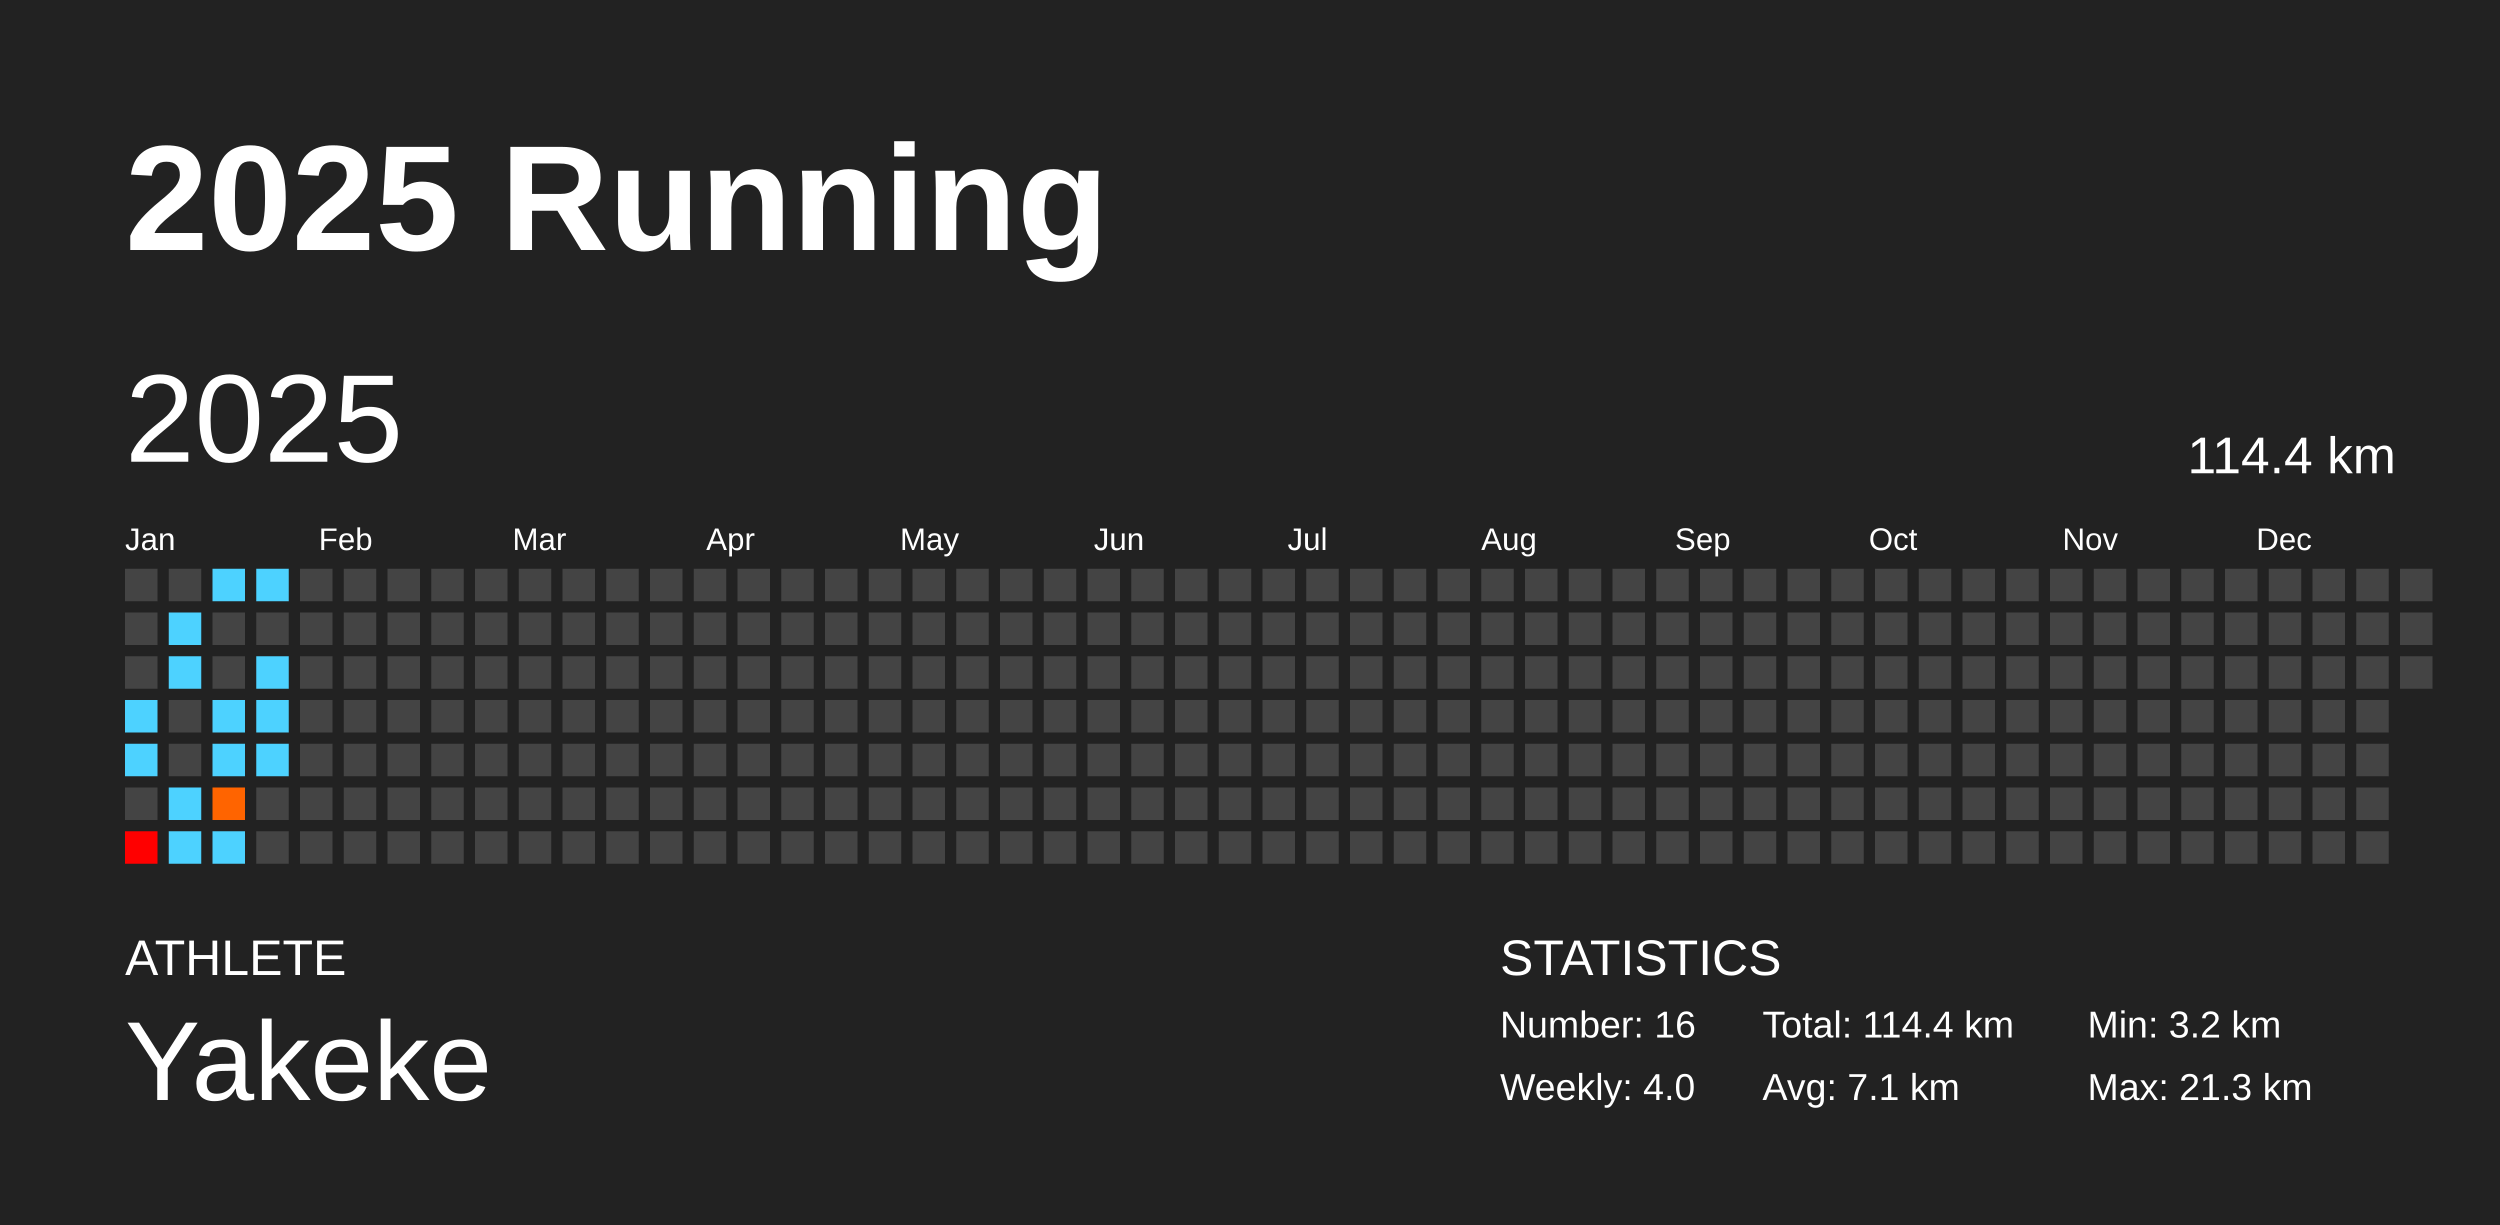
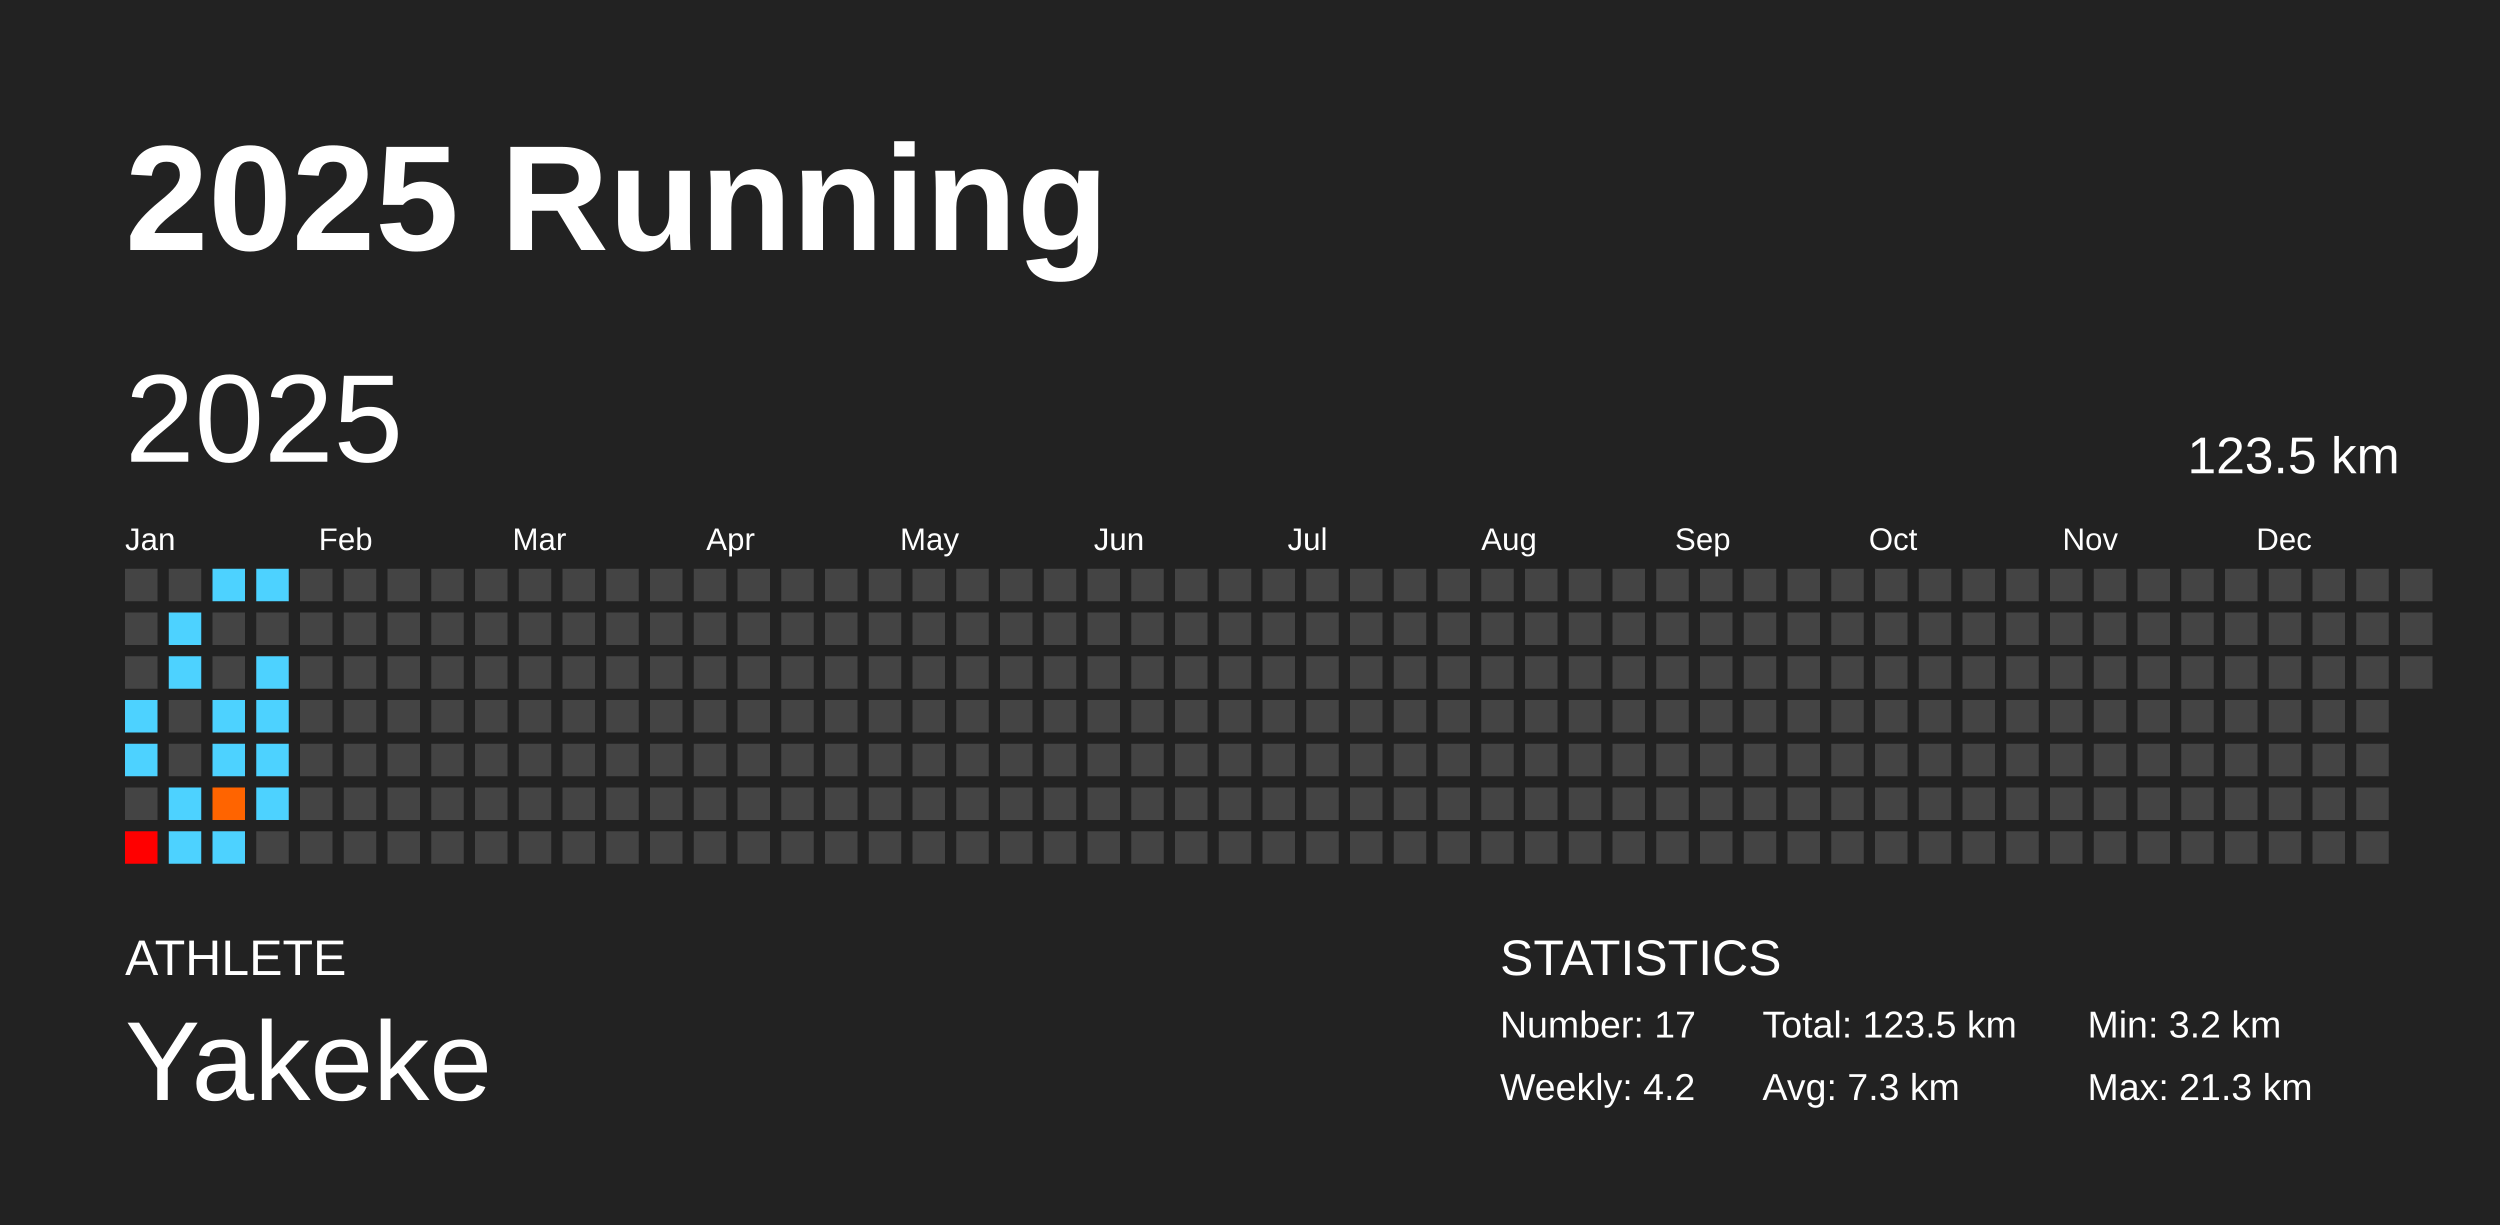
<svg xmlns="http://www.w3.org/2000/svg" baseProfile="full" height="98mm" version="1.1" viewBox="0,0,200,98" width="200mm">
  <defs />
  <rect fill="#222222" height="98" width="200" x="0" y="0" />
  <text fill="#FFFFFF" style="font-size:12px; font-family:Arial; font-weight:bold;" x="10" y="20">2025 Running</text>
  <text fill="#FFFFFF" style="font-size:4px; font-family:Arial" x="10" y="78">ATHLETE</text>
  <text fill="#FFFFFF" style="font-size:9px; font-family:Arial" x="10" y="88">Yakeke</text>
  <text fill="#FFFFFF" style="font-size:4px; font-family:Arial" x="120" y="78">STATISTICS</text>
-   <text fill="#FFFFFF" style="font-size:3px; font-family:Arial" x="120" y="83">Number: 16</text>
-   <text fill="#FFFFFF" style="font-size:3px; font-family:Arial" x="120" y="88">Weekly: 4.0</text>
-   <text fill="#FFFFFF" style="font-size:3px; font-family:Arial" x="141" y="83">Total: 114.4 km</text>
-   <text fill="#FFFFFF" style="font-size:3px; font-family:Arial" x="141" y="88">Avg: 7.1 km</text>
+   <text fill="#FFFFFF" style="font-size:3px; font-family:Arial" x="120" y="83">Number: 17</text>
+   <text fill="#FFFFFF" style="font-size:3px; font-family:Arial" x="120" y="88">Weekly: 4.2</text>
+   <text fill="#FFFFFF" style="font-size:3px; font-family:Arial" x="141" y="83">Total: 123.5 km</text>
+   <text fill="#FFFFFF" style="font-size:3px; font-family:Arial" x="141" y="88">Avg: 7.3 km</text>
  <text fill="#FFFFFF" style="font-size:3px; font-family:Arial" x="167" y="83">Min: 3.2 km</text>
  <text fill="#FFFFFF" style="font-size:3px; font-family:Arial" x="167" y="88">Max: 21.3 km</text>
  <text dominant-baseline="hanging" fill="#FFFFFF" style="font-size:10.0px; font-family:Arial;" x="10" y="30">2025</text>
-   <text dominant-baseline="hanging" fill="#FFFFFF" style="font-size:4.125px; font-family:Arial;" x="175" y="35">114.4 km</text>
+   <text dominant-baseline="hanging" fill="#FFFFFF" style="font-size:4.125px; font-family:Arial;" x="175" y="35">123.5 km</text>
  <text fill="#FFFFFF" style="font-size:2.5px; font-family:Arial" x="10.0" y="44">Jan</text>
  <text fill="#FFFFFF" style="font-size:2.5px; font-family:Arial" x="25.5" y="44">Feb</text>
  <text fill="#FFFFFF" style="font-size:2.5px; font-family:Arial" x="41.0" y="44">Mar</text>
  <text fill="#FFFFFF" style="font-size:2.5px; font-family:Arial" x="56.5" y="44">Apr</text>
  <text fill="#FFFFFF" style="font-size:2.5px; font-family:Arial" x="72.0" y="44">May</text>
  <text fill="#FFFFFF" style="font-size:2.5px; font-family:Arial" x="87.5" y="44">Jun</text>
  <text fill="#FFFFFF" style="font-size:2.5px; font-family:Arial" x="103.0" y="44">Jul</text>
  <text fill="#FFFFFF" style="font-size:2.5px; font-family:Arial" x="118.5" y="44">Aug</text>
  <text fill="#FFFFFF" style="font-size:2.5px; font-family:Arial" x="134.0" y="44">Sep</text>
  <text fill="#FFFFFF" style="font-size:2.5px; font-family:Arial" x="149.5" y="44">Oct</text>
  <text fill="#FFFFFF" style="font-size:2.5px; font-family:Arial" x="165.0" y="44">Nov</text>
  <text fill="#FFFFFF" style="font-size:2.5px; font-family:Arial" x="180.5" y="44">Dec</text>
  <rect fill="#444444" height="2.6" width="2.6" x="10.0" y="45.5" />
  <rect fill="#444444" height="2.6" width="2.6" x="10.0" y="49.0" />
  <rect fill="#444444" height="2.6" width="2.6" x="10.0" y="52.5" />
  <rect fill="#4dd2ff" height="2.6" width="2.6" x="10.0" y="56.0" />
  <rect fill="#4dd2ff" height="2.6" width="2.6" x="10.0" y="59.5" />
  <rect fill="#444444" height="2.6" width="2.6" x="10.0" y="63.0" />
  <rect fill="red" height="2.6" width="2.6" x="10.0" y="66.5" />
  <rect fill="#444444" height="2.6" width="2.6" x="13.5" y="45.5" />
  <rect fill="#4dd2ff" height="2.6" width="2.6" x="13.5" y="49.0" />
  <rect fill="#4dd2ff" height="2.6" width="2.6" x="13.5" y="52.5" />
  <rect fill="#444444" height="2.6" width="2.6" x="13.5" y="56.0" />
  <rect fill="#444444" height="2.6" width="2.6" x="13.5" y="59.5" />
  <rect fill="#4dd2ff" height="2.6" width="2.6" x="13.5" y="63.0" />
  <rect fill="#4dd2ff" height="2.6" width="2.6" x="13.5" y="66.5" />
  <rect fill="#4dd2ff" height="2.6" width="2.6" x="17.0" y="45.5" />
  <rect fill="#444444" height="2.6" width="2.6" x="17.0" y="49.0" />
  <rect fill="#444444" height="2.6" width="2.6" x="17.0" y="52.5" />
  <rect fill="#4dd2ff" height="2.6" width="2.6" x="17.0" y="56.0" />
  <rect fill="#4dd2ff" height="2.6" width="2.6" x="17.0" y="59.5" />
  <rect fill="#ff6400" height="2.6" width="2.6" x="17.0" y="63.0" />
  <rect fill="#4dd2ff" height="2.6" width="2.6" x="17.0" y="66.5" />
  <rect fill="#4dd2ff" height="2.6" width="2.6" x="20.5" y="45.5" />
  <rect fill="#444444" height="2.6" width="2.6" x="20.5" y="49.0" />
  <rect fill="#4dd2ff" height="2.6" width="2.6" x="20.5" y="52.5" />
  <rect fill="#4dd2ff" height="2.6" width="2.6" x="20.5" y="56.0" />
  <rect fill="#4dd2ff" height="2.6" width="2.6" x="20.5" y="59.5" />
-   <rect fill="#444444" height="2.6" width="2.6" x="20.5" y="63.0" />
+   <rect fill="#4dd2ff" height="2.6" width="2.6" x="20.5" y="63.0" />
  <rect fill="#444444" height="2.6" width="2.6" x="20.5" y="66.5" />
  <rect fill="#444444" height="2.6" width="2.6" x="24.0" y="45.5" />
  <rect fill="#444444" height="2.6" width="2.6" x="24.0" y="49.0" />
  <rect fill="#444444" height="2.6" width="2.6" x="24.0" y="52.5" />
  <rect fill="#444444" height="2.6" width="2.6" x="24.0" y="56.0" />
  <rect fill="#444444" height="2.6" width="2.6" x="24.0" y="59.5" />
  <rect fill="#444444" height="2.6" width="2.6" x="24.0" y="63.0" />
  <rect fill="#444444" height="2.6" width="2.6" x="24.0" y="66.5" />
  <rect fill="#444444" height="2.6" width="2.6" x="27.5" y="45.5" />
  <rect fill="#444444" height="2.6" width="2.6" x="27.5" y="49.0" />
  <rect fill="#444444" height="2.6" width="2.6" x="27.5" y="52.5" />
  <rect fill="#444444" height="2.6" width="2.6" x="27.5" y="56.0" />
  <rect fill="#444444" height="2.6" width="2.6" x="27.5" y="59.5" />
  <rect fill="#444444" height="2.6" width="2.6" x="27.5" y="63.0" />
  <rect fill="#444444" height="2.6" width="2.6" x="27.5" y="66.5" />
  <rect fill="#444444" height="2.6" width="2.6" x="31.0" y="45.5" />
  <rect fill="#444444" height="2.6" width="2.6" x="31.0" y="49.0" />
  <rect fill="#444444" height="2.6" width="2.6" x="31.0" y="52.5" />
  <rect fill="#444444" height="2.6" width="2.6" x="31.0" y="56.0" />
  <rect fill="#444444" height="2.6" width="2.6" x="31.0" y="59.5" />
  <rect fill="#444444" height="2.6" width="2.6" x="31.0" y="63.0" />
  <rect fill="#444444" height="2.6" width="2.6" x="31.0" y="66.5" />
  <rect fill="#444444" height="2.6" width="2.6" x="34.5" y="45.5" />
  <rect fill="#444444" height="2.6" width="2.6" x="34.5" y="49.0" />
  <rect fill="#444444" height="2.6" width="2.6" x="34.5" y="52.5" />
  <rect fill="#444444" height="2.6" width="2.6" x="34.5" y="56.0" />
  <rect fill="#444444" height="2.6" width="2.6" x="34.5" y="59.5" />
  <rect fill="#444444" height="2.6" width="2.6" x="34.5" y="63.0" />
  <rect fill="#444444" height="2.6" width="2.6" x="34.5" y="66.5" />
  <rect fill="#444444" height="2.6" width="2.6" x="38.0" y="45.5" />
  <rect fill="#444444" height="2.6" width="2.6" x="38.0" y="49.0" />
  <rect fill="#444444" height="2.6" width="2.6" x="38.0" y="52.5" />
  <rect fill="#444444" height="2.6" width="2.6" x="38.0" y="56.0" />
  <rect fill="#444444" height="2.6" width="2.6" x="38.0" y="59.5" />
  <rect fill="#444444" height="2.6" width="2.6" x="38.0" y="63.0" />
  <rect fill="#444444" height="2.6" width="2.6" x="38.0" y="66.5" />
  <rect fill="#444444" height="2.6" width="2.6" x="41.5" y="45.5" />
  <rect fill="#444444" height="2.6" width="2.6" x="41.5" y="49.0" />
  <rect fill="#444444" height="2.6" width="2.6" x="41.5" y="52.5" />
  <rect fill="#444444" height="2.6" width="2.6" x="41.5" y="56.0" />
  <rect fill="#444444" height="2.6" width="2.6" x="41.5" y="59.5" />
  <rect fill="#444444" height="2.6" width="2.6" x="41.5" y="63.0" />
  <rect fill="#444444" height="2.6" width="2.6" x="41.5" y="66.5" />
  <rect fill="#444444" height="2.6" width="2.6" x="45.0" y="45.5" />
  <rect fill="#444444" height="2.6" width="2.6" x="45.0" y="49.0" />
  <rect fill="#444444" height="2.6" width="2.6" x="45.0" y="52.5" />
  <rect fill="#444444" height="2.6" width="2.6" x="45.0" y="56.0" />
  <rect fill="#444444" height="2.6" width="2.6" x="45.0" y="59.5" />
  <rect fill="#444444" height="2.6" width="2.6" x="45.0" y="63.0" />
  <rect fill="#444444" height="2.6" width="2.6" x="45.0" y="66.5" />
  <rect fill="#444444" height="2.6" width="2.6" x="48.5" y="45.5" />
  <rect fill="#444444" height="2.6" width="2.6" x="48.5" y="49.0" />
  <rect fill="#444444" height="2.6" width="2.6" x="48.5" y="52.5" />
  <rect fill="#444444" height="2.6" width="2.6" x="48.5" y="56.0" />
  <rect fill="#444444" height="2.6" width="2.6" x="48.5" y="59.5" />
  <rect fill="#444444" height="2.6" width="2.6" x="48.5" y="63.0" />
  <rect fill="#444444" height="2.6" width="2.6" x="48.5" y="66.5" />
  <rect fill="#444444" height="2.6" width="2.6" x="52.0" y="45.5" />
  <rect fill="#444444" height="2.6" width="2.6" x="52.0" y="49.0" />
  <rect fill="#444444" height="2.6" width="2.6" x="52.0" y="52.5" />
  <rect fill="#444444" height="2.6" width="2.6" x="52.0" y="56.0" />
  <rect fill="#444444" height="2.6" width="2.6" x="52.0" y="59.5" />
  <rect fill="#444444" height="2.6" width="2.6" x="52.0" y="63.0" />
  <rect fill="#444444" height="2.6" width="2.6" x="52.0" y="66.5" />
  <rect fill="#444444" height="2.6" width="2.6" x="55.5" y="45.5" />
  <rect fill="#444444" height="2.6" width="2.6" x="55.5" y="49.0" />
  <rect fill="#444444" height="2.6" width="2.6" x="55.5" y="52.5" />
  <rect fill="#444444" height="2.6" width="2.6" x="55.5" y="56.0" />
  <rect fill="#444444" height="2.6" width="2.6" x="55.5" y="59.5" />
  <rect fill="#444444" height="2.6" width="2.6" x="55.5" y="63.0" />
  <rect fill="#444444" height="2.6" width="2.6" x="55.5" y="66.5" />
  <rect fill="#444444" height="2.6" width="2.6" x="59.0" y="45.5" />
  <rect fill="#444444" height="2.6" width="2.6" x="59.0" y="49.0" />
  <rect fill="#444444" height="2.6" width="2.6" x="59.0" y="52.5" />
  <rect fill="#444444" height="2.6" width="2.6" x="59.0" y="56.0" />
  <rect fill="#444444" height="2.6" width="2.6" x="59.0" y="59.5" />
  <rect fill="#444444" height="2.6" width="2.6" x="59.0" y="63.0" />
  <rect fill="#444444" height="2.6" width="2.6" x="59.0" y="66.5" />
  <rect fill="#444444" height="2.6" width="2.6" x="62.5" y="45.5" />
  <rect fill="#444444" height="2.6" width="2.6" x="62.5" y="49.0" />
  <rect fill="#444444" height="2.6" width="2.6" x="62.5" y="52.5" />
  <rect fill="#444444" height="2.6" width="2.6" x="62.5" y="56.0" />
  <rect fill="#444444" height="2.6" width="2.6" x="62.5" y="59.5" />
  <rect fill="#444444" height="2.6" width="2.6" x="62.5" y="63.0" />
  <rect fill="#444444" height="2.6" width="2.6" x="62.5" y="66.5" />
  <rect fill="#444444" height="2.6" width="2.6" x="66.0" y="45.5" />
  <rect fill="#444444" height="2.6" width="2.6" x="66.0" y="49.0" />
  <rect fill="#444444" height="2.6" width="2.6" x="66.0" y="52.5" />
  <rect fill="#444444" height="2.6" width="2.6" x="66.0" y="56.0" />
  <rect fill="#444444" height="2.6" width="2.6" x="66.0" y="59.5" />
  <rect fill="#444444" height="2.6" width="2.6" x="66.0" y="63.0" />
  <rect fill="#444444" height="2.6" width="2.6" x="66.0" y="66.5" />
  <rect fill="#444444" height="2.6" width="2.6" x="69.5" y="45.5" />
  <rect fill="#444444" height="2.6" width="2.6" x="69.5" y="49.0" />
  <rect fill="#444444" height="2.6" width="2.6" x="69.5" y="52.5" />
  <rect fill="#444444" height="2.6" width="2.6" x="69.5" y="56.0" />
  <rect fill="#444444" height="2.6" width="2.6" x="69.5" y="59.5" />
  <rect fill="#444444" height="2.6" width="2.6" x="69.5" y="63.0" />
  <rect fill="#444444" height="2.6" width="2.6" x="69.5" y="66.5" />
  <rect fill="#444444" height="2.6" width="2.6" x="73.0" y="45.5" />
  <rect fill="#444444" height="2.6" width="2.6" x="73.0" y="49.0" />
  <rect fill="#444444" height="2.6" width="2.6" x="73.0" y="52.5" />
  <rect fill="#444444" height="2.6" width="2.6" x="73.0" y="56.0" />
  <rect fill="#444444" height="2.6" width="2.6" x="73.0" y="59.5" />
  <rect fill="#444444" height="2.6" width="2.6" x="73.0" y="63.0" />
  <rect fill="#444444" height="2.6" width="2.6" x="73.0" y="66.5" />
  <rect fill="#444444" height="2.6" width="2.6" x="76.5" y="45.5" />
  <rect fill="#444444" height="2.6" width="2.6" x="76.5" y="49.0" />
  <rect fill="#444444" height="2.6" width="2.6" x="76.5" y="52.5" />
  <rect fill="#444444" height="2.6" width="2.6" x="76.5" y="56.0" />
  <rect fill="#444444" height="2.6" width="2.6" x="76.5" y="59.5" />
  <rect fill="#444444" height="2.6" width="2.6" x="76.5" y="63.0" />
  <rect fill="#444444" height="2.6" width="2.6" x="76.5" y="66.5" />
  <rect fill="#444444" height="2.6" width="2.6" x="80.0" y="45.5" />
  <rect fill="#444444" height="2.6" width="2.6" x="80.0" y="49.0" />
  <rect fill="#444444" height="2.6" width="2.6" x="80.0" y="52.5" />
  <rect fill="#444444" height="2.6" width="2.6" x="80.0" y="56.0" />
  <rect fill="#444444" height="2.6" width="2.6" x="80.0" y="59.5" />
  <rect fill="#444444" height="2.6" width="2.6" x="80.0" y="63.0" />
  <rect fill="#444444" height="2.6" width="2.6" x="80.0" y="66.5" />
  <rect fill="#444444" height="2.6" width="2.6" x="83.5" y="45.5" />
  <rect fill="#444444" height="2.6" width="2.6" x="83.5" y="49.0" />
  <rect fill="#444444" height="2.6" width="2.6" x="83.5" y="52.5" />
  <rect fill="#444444" height="2.6" width="2.6" x="83.5" y="56.0" />
  <rect fill="#444444" height="2.6" width="2.6" x="83.5" y="59.5" />
  <rect fill="#444444" height="2.6" width="2.6" x="83.5" y="63.0" />
  <rect fill="#444444" height="2.6" width="2.6" x="83.5" y="66.5" />
  <rect fill="#444444" height="2.6" width="2.6" x="87.0" y="45.5" />
  <rect fill="#444444" height="2.6" width="2.6" x="87.0" y="49.0" />
  <rect fill="#444444" height="2.6" width="2.6" x="87.0" y="52.5" />
  <rect fill="#444444" height="2.6" width="2.6" x="87.0" y="56.0" />
  <rect fill="#444444" height="2.6" width="2.6" x="87.0" y="59.5" />
  <rect fill="#444444" height="2.6" width="2.6" x="87.0" y="63.0" />
  <rect fill="#444444" height="2.6" width="2.6" x="87.0" y="66.5" />
  <rect fill="#444444" height="2.6" width="2.6" x="90.5" y="45.5" />
  <rect fill="#444444" height="2.6" width="2.6" x="90.5" y="49.0" />
  <rect fill="#444444" height="2.6" width="2.6" x="90.5" y="52.5" />
  <rect fill="#444444" height="2.6" width="2.6" x="90.5" y="56.0" />
  <rect fill="#444444" height="2.6" width="2.6" x="90.5" y="59.5" />
  <rect fill="#444444" height="2.6" width="2.6" x="90.5" y="63.0" />
  <rect fill="#444444" height="2.6" width="2.6" x="90.5" y="66.5" />
  <rect fill="#444444" height="2.6" width="2.6" x="94.0" y="45.5" />
  <rect fill="#444444" height="2.6" width="2.6" x="94.0" y="49.0" />
  <rect fill="#444444" height="2.6" width="2.6" x="94.0" y="52.5" />
  <rect fill="#444444" height="2.6" width="2.6" x="94.0" y="56.0" />
  <rect fill="#444444" height="2.6" width="2.6" x="94.0" y="59.5" />
  <rect fill="#444444" height="2.6" width="2.6" x="94.0" y="63.0" />
  <rect fill="#444444" height="2.6" width="2.6" x="94.0" y="66.5" />
  <rect fill="#444444" height="2.6" width="2.6" x="97.5" y="45.5" />
  <rect fill="#444444" height="2.6" width="2.6" x="97.5" y="49.0" />
  <rect fill="#444444" height="2.6" width="2.6" x="97.5" y="52.5" />
  <rect fill="#444444" height="2.6" width="2.6" x="97.5" y="56.0" />
  <rect fill="#444444" height="2.6" width="2.6" x="97.5" y="59.5" />
  <rect fill="#444444" height="2.6" width="2.6" x="97.5" y="63.0" />
  <rect fill="#444444" height="2.6" width="2.6" x="97.5" y="66.5" />
  <rect fill="#444444" height="2.6" width="2.6" x="101.0" y="45.5" />
  <rect fill="#444444" height="2.6" width="2.6" x="101.0" y="49.0" />
  <rect fill="#444444" height="2.6" width="2.6" x="101.0" y="52.5" />
  <rect fill="#444444" height="2.6" width="2.6" x="101.0" y="56.0" />
  <rect fill="#444444" height="2.6" width="2.6" x="101.0" y="59.5" />
  <rect fill="#444444" height="2.6" width="2.6" x="101.0" y="63.0" />
  <rect fill="#444444" height="2.6" width="2.6" x="101.0" y="66.5" />
  <rect fill="#444444" height="2.6" width="2.6" x="104.5" y="45.5" />
  <rect fill="#444444" height="2.6" width="2.6" x="104.5" y="49.0" />
  <rect fill="#444444" height="2.6" width="2.6" x="104.5" y="52.5" />
  <rect fill="#444444" height="2.6" width="2.6" x="104.5" y="56.0" />
  <rect fill="#444444" height="2.6" width="2.6" x="104.5" y="59.5" />
  <rect fill="#444444" height="2.6" width="2.6" x="104.5" y="63.0" />
  <rect fill="#444444" height="2.6" width="2.6" x="104.5" y="66.5" />
  <rect fill="#444444" height="2.6" width="2.6" x="108.0" y="45.5" />
  <rect fill="#444444" height="2.6" width="2.6" x="108.0" y="49.0" />
  <rect fill="#444444" height="2.6" width="2.6" x="108.0" y="52.5" />
  <rect fill="#444444" height="2.6" width="2.6" x="108.0" y="56.0" />
  <rect fill="#444444" height="2.6" width="2.6" x="108.0" y="59.5" />
  <rect fill="#444444" height="2.6" width="2.6" x="108.0" y="63.0" />
  <rect fill="#444444" height="2.6" width="2.6" x="108.0" y="66.5" />
  <rect fill="#444444" height="2.6" width="2.6" x="111.5" y="45.5" />
  <rect fill="#444444" height="2.6" width="2.6" x="111.5" y="49.0" />
  <rect fill="#444444" height="2.6" width="2.6" x="111.5" y="52.5" />
  <rect fill="#444444" height="2.6" width="2.6" x="111.5" y="56.0" />
  <rect fill="#444444" height="2.6" width="2.6" x="111.5" y="59.5" />
  <rect fill="#444444" height="2.6" width="2.6" x="111.5" y="63.0" />
  <rect fill="#444444" height="2.6" width="2.6" x="111.5" y="66.5" />
  <rect fill="#444444" height="2.6" width="2.6" x="115.0" y="45.5" />
  <rect fill="#444444" height="2.6" width="2.6" x="115.0" y="49.0" />
  <rect fill="#444444" height="2.6" width="2.6" x="115.0" y="52.5" />
  <rect fill="#444444" height="2.6" width="2.6" x="115.0" y="56.0" />
  <rect fill="#444444" height="2.6" width="2.6" x="115.0" y="59.5" />
  <rect fill="#444444" height="2.6" width="2.6" x="115.0" y="63.0" />
  <rect fill="#444444" height="2.6" width="2.6" x="115.0" y="66.5" />
  <rect fill="#444444" height="2.6" width="2.6" x="118.5" y="45.5" />
  <rect fill="#444444" height="2.6" width="2.6" x="118.5" y="49.0" />
  <rect fill="#444444" height="2.6" width="2.6" x="118.5" y="52.5" />
  <rect fill="#444444" height="2.6" width="2.6" x="118.5" y="56.0" />
  <rect fill="#444444" height="2.6" width="2.6" x="118.5" y="59.5" />
  <rect fill="#444444" height="2.6" width="2.6" x="118.5" y="63.0" />
  <rect fill="#444444" height="2.6" width="2.6" x="118.5" y="66.5" />
  <rect fill="#444444" height="2.6" width="2.6" x="122.0" y="45.5" />
  <rect fill="#444444" height="2.6" width="2.6" x="122.0" y="49.0" />
  <rect fill="#444444" height="2.6" width="2.6" x="122.0" y="52.5" />
  <rect fill="#444444" height="2.6" width="2.6" x="122.0" y="56.0" />
  <rect fill="#444444" height="2.6" width="2.6" x="122.0" y="59.5" />
  <rect fill="#444444" height="2.6" width="2.6" x="122.0" y="63.0" />
  <rect fill="#444444" height="2.6" width="2.6" x="122.0" y="66.5" />
  <rect fill="#444444" height="2.6" width="2.6" x="125.5" y="45.5" />
  <rect fill="#444444" height="2.6" width="2.6" x="125.5" y="49.0" />
  <rect fill="#444444" height="2.6" width="2.6" x="125.5" y="52.5" />
  <rect fill="#444444" height="2.6" width="2.6" x="125.5" y="56.0" />
  <rect fill="#444444" height="2.6" width="2.6" x="125.5" y="59.5" />
  <rect fill="#444444" height="2.6" width="2.6" x="125.5" y="63.0" />
  <rect fill="#444444" height="2.6" width="2.6" x="125.5" y="66.5" />
  <rect fill="#444444" height="2.6" width="2.6" x="129.0" y="45.5" />
  <rect fill="#444444" height="2.6" width="2.6" x="129.0" y="49.0" />
  <rect fill="#444444" height="2.6" width="2.6" x="129.0" y="52.5" />
  <rect fill="#444444" height="2.6" width="2.6" x="129.0" y="56.0" />
  <rect fill="#444444" height="2.6" width="2.6" x="129.0" y="59.5" />
  <rect fill="#444444" height="2.6" width="2.6" x="129.0" y="63.0" />
  <rect fill="#444444" height="2.6" width="2.6" x="129.0" y="66.5" />
  <rect fill="#444444" height="2.6" width="2.6" x="132.5" y="45.5" />
  <rect fill="#444444" height="2.6" width="2.6" x="132.5" y="49.0" />
  <rect fill="#444444" height="2.6" width="2.6" x="132.5" y="52.5" />
  <rect fill="#444444" height="2.6" width="2.6" x="132.5" y="56.0" />
  <rect fill="#444444" height="2.6" width="2.6" x="132.5" y="59.5" />
  <rect fill="#444444" height="2.6" width="2.6" x="132.5" y="63.0" />
  <rect fill="#444444" height="2.6" width="2.6" x="132.5" y="66.5" />
  <rect fill="#444444" height="2.6" width="2.6" x="136.0" y="45.5" />
  <rect fill="#444444" height="2.6" width="2.6" x="136.0" y="49.0" />
  <rect fill="#444444" height="2.6" width="2.6" x="136.0" y="52.5" />
  <rect fill="#444444" height="2.6" width="2.6" x="136.0" y="56.0" />
  <rect fill="#444444" height="2.6" width="2.6" x="136.0" y="59.5" />
  <rect fill="#444444" height="2.6" width="2.6" x="136.0" y="63.0" />
  <rect fill="#444444" height="2.6" width="2.6" x="136.0" y="66.5" />
  <rect fill="#444444" height="2.6" width="2.6" x="139.5" y="45.5" />
  <rect fill="#444444" height="2.6" width="2.6" x="139.5" y="49.0" />
  <rect fill="#444444" height="2.6" width="2.6" x="139.5" y="52.5" />
  <rect fill="#444444" height="2.6" width="2.6" x="139.5" y="56.0" />
  <rect fill="#444444" height="2.6" width="2.6" x="139.5" y="59.5" />
  <rect fill="#444444" height="2.6" width="2.6" x="139.5" y="63.0" />
  <rect fill="#444444" height="2.6" width="2.6" x="139.5" y="66.5" />
  <rect fill="#444444" height="2.6" width="2.6" x="143.0" y="45.5" />
  <rect fill="#444444" height="2.6" width="2.6" x="143.0" y="49.0" />
  <rect fill="#444444" height="2.6" width="2.6" x="143.0" y="52.5" />
  <rect fill="#444444" height="2.6" width="2.6" x="143.0" y="56.0" />
  <rect fill="#444444" height="2.6" width="2.6" x="143.0" y="59.5" />
  <rect fill="#444444" height="2.6" width="2.6" x="143.0" y="63.0" />
  <rect fill="#444444" height="2.6" width="2.6" x="143.0" y="66.5" />
  <rect fill="#444444" height="2.6" width="2.6" x="146.5" y="45.5" />
  <rect fill="#444444" height="2.6" width="2.6" x="146.5" y="49.0" />
  <rect fill="#444444" height="2.6" width="2.6" x="146.5" y="52.5" />
  <rect fill="#444444" height="2.6" width="2.6" x="146.5" y="56.0" />
  <rect fill="#444444" height="2.6" width="2.6" x="146.5" y="59.5" />
  <rect fill="#444444" height="2.6" width="2.6" x="146.5" y="63.0" />
  <rect fill="#444444" height="2.6" width="2.6" x="146.5" y="66.5" />
  <rect fill="#444444" height="2.6" width="2.6" x="150.0" y="45.5" />
  <rect fill="#444444" height="2.6" width="2.6" x="150.0" y="49.0" />
  <rect fill="#444444" height="2.6" width="2.6" x="150.0" y="52.5" />
  <rect fill="#444444" height="2.6" width="2.6" x="150.0" y="56.0" />
  <rect fill="#444444" height="2.6" width="2.6" x="150.0" y="59.5" />
  <rect fill="#444444" height="2.6" width="2.6" x="150.0" y="63.0" />
  <rect fill="#444444" height="2.6" width="2.6" x="150.0" y="66.5" />
  <rect fill="#444444" height="2.6" width="2.6" x="153.5" y="45.5" />
  <rect fill="#444444" height="2.6" width="2.6" x="153.5" y="49.0" />
  <rect fill="#444444" height="2.6" width="2.6" x="153.5" y="52.5" />
  <rect fill="#444444" height="2.6" width="2.6" x="153.5" y="56.0" />
  <rect fill="#444444" height="2.6" width="2.6" x="153.5" y="59.5" />
  <rect fill="#444444" height="2.6" width="2.6" x="153.5" y="63.0" />
  <rect fill="#444444" height="2.6" width="2.6" x="153.5" y="66.5" />
  <rect fill="#444444" height="2.6" width="2.6" x="157.0" y="45.5" />
  <rect fill="#444444" height="2.6" width="2.6" x="157.0" y="49.0" />
  <rect fill="#444444" height="2.6" width="2.6" x="157.0" y="52.5" />
  <rect fill="#444444" height="2.6" width="2.6" x="157.0" y="56.0" />
  <rect fill="#444444" height="2.6" width="2.6" x="157.0" y="59.5" />
  <rect fill="#444444" height="2.6" width="2.6" x="157.0" y="63.0" />
  <rect fill="#444444" height="2.6" width="2.6" x="157.0" y="66.5" />
  <rect fill="#444444" height="2.6" width="2.6" x="160.5" y="45.5" />
  <rect fill="#444444" height="2.6" width="2.6" x="160.5" y="49.0" />
  <rect fill="#444444" height="2.6" width="2.6" x="160.5" y="52.5" />
  <rect fill="#444444" height="2.6" width="2.6" x="160.5" y="56.0" />
  <rect fill="#444444" height="2.6" width="2.6" x="160.5" y="59.5" />
  <rect fill="#444444" height="2.6" width="2.6" x="160.5" y="63.0" />
  <rect fill="#444444" height="2.6" width="2.6" x="160.5" y="66.5" />
  <rect fill="#444444" height="2.6" width="2.6" x="164.0" y="45.5" />
  <rect fill="#444444" height="2.6" width="2.6" x="164.0" y="49.0" />
  <rect fill="#444444" height="2.6" width="2.6" x="164.0" y="52.5" />
  <rect fill="#444444" height="2.6" width="2.6" x="164.0" y="56.0" />
  <rect fill="#444444" height="2.6" width="2.6" x="164.0" y="59.5" />
  <rect fill="#444444" height="2.6" width="2.6" x="164.0" y="63.0" />
  <rect fill="#444444" height="2.6" width="2.6" x="164.0" y="66.5" />
  <rect fill="#444444" height="2.6" width="2.6" x="167.5" y="45.5" />
  <rect fill="#444444" height="2.6" width="2.6" x="167.5" y="49.0" />
  <rect fill="#444444" height="2.6" width="2.6" x="167.5" y="52.5" />
  <rect fill="#444444" height="2.6" width="2.6" x="167.5" y="56.0" />
  <rect fill="#444444" height="2.6" width="2.6" x="167.5" y="59.5" />
  <rect fill="#444444" height="2.6" width="2.6" x="167.5" y="63.0" />
  <rect fill="#444444" height="2.6" width="2.6" x="167.5" y="66.5" />
  <rect fill="#444444" height="2.6" width="2.6" x="171.0" y="45.5" />
  <rect fill="#444444" height="2.6" width="2.6" x="171.0" y="49.0" />
  <rect fill="#444444" height="2.6" width="2.6" x="171.0" y="52.5" />
  <rect fill="#444444" height="2.6" width="2.6" x="171.0" y="56.0" />
  <rect fill="#444444" height="2.6" width="2.6" x="171.0" y="59.5" />
  <rect fill="#444444" height="2.6" width="2.6" x="171.0" y="63.0" />
  <rect fill="#444444" height="2.6" width="2.6" x="171.0" y="66.5" />
  <rect fill="#444444" height="2.6" width="2.6" x="174.5" y="45.5" />
  <rect fill="#444444" height="2.6" width="2.6" x="174.5" y="49.0" />
  <rect fill="#444444" height="2.6" width="2.6" x="174.5" y="52.5" />
  <rect fill="#444444" height="2.6" width="2.6" x="174.5" y="56.0" />
  <rect fill="#444444" height="2.6" width="2.6" x="174.5" y="59.5" />
  <rect fill="#444444" height="2.6" width="2.6" x="174.5" y="63.0" />
  <rect fill="#444444" height="2.6" width="2.6" x="174.5" y="66.5" />
  <rect fill="#444444" height="2.6" width="2.6" x="178.0" y="45.5" />
  <rect fill="#444444" height="2.6" width="2.6" x="178.0" y="49.0" />
  <rect fill="#444444" height="2.6" width="2.6" x="178.0" y="52.5" />
  <rect fill="#444444" height="2.6" width="2.6" x="178.0" y="56.0" />
  <rect fill="#444444" height="2.6" width="2.6" x="178.0" y="59.5" />
  <rect fill="#444444" height="2.6" width="2.6" x="178.0" y="63.0" />
  <rect fill="#444444" height="2.6" width="2.6" x="178.0" y="66.5" />
  <rect fill="#444444" height="2.6" width="2.6" x="181.5" y="45.5" />
  <rect fill="#444444" height="2.6" width="2.6" x="181.5" y="49.0" />
  <rect fill="#444444" height="2.6" width="2.6" x="181.5" y="52.5" />
  <rect fill="#444444" height="2.6" width="2.6" x="181.5" y="56.0" />
  <rect fill="#444444" height="2.6" width="2.6" x="181.5" y="59.5" />
  <rect fill="#444444" height="2.6" width="2.6" x="181.5" y="63.0" />
  <rect fill="#444444" height="2.6" width="2.6" x="181.5" y="66.5" />
  <rect fill="#444444" height="2.6" width="2.6" x="185.0" y="45.5" />
  <rect fill="#444444" height="2.6" width="2.6" x="185.0" y="49.0" />
  <rect fill="#444444" height="2.6" width="2.6" x="185.0" y="52.5" />
  <rect fill="#444444" height="2.6" width="2.6" x="185.0" y="56.0" />
  <rect fill="#444444" height="2.6" width="2.6" x="185.0" y="59.5" />
  <rect fill="#444444" height="2.6" width="2.6" x="185.0" y="63.0" />
  <rect fill="#444444" height="2.6" width="2.6" x="185.0" y="66.5" />
  <rect fill="#444444" height="2.6" width="2.6" x="188.5" y="45.5" />
  <rect fill="#444444" height="2.6" width="2.6" x="188.5" y="49.0" />
  <rect fill="#444444" height="2.6" width="2.6" x="188.5" y="52.5" />
  <rect fill="#444444" height="2.6" width="2.6" x="188.5" y="56.0" />
  <rect fill="#444444" height="2.6" width="2.6" x="188.5" y="59.5" />
  <rect fill="#444444" height="2.6" width="2.6" x="188.5" y="63.0" />
  <rect fill="#444444" height="2.6" width="2.6" x="188.5" y="66.5" />
  <rect fill="#444444" height="2.6" width="2.6" x="192.0" y="45.5" />
  <rect fill="#444444" height="2.6" width="2.6" x="192.0" y="49.0" />
  <rect fill="#444444" height="2.6" width="2.6" x="192.0" y="52.5" />
</svg>
